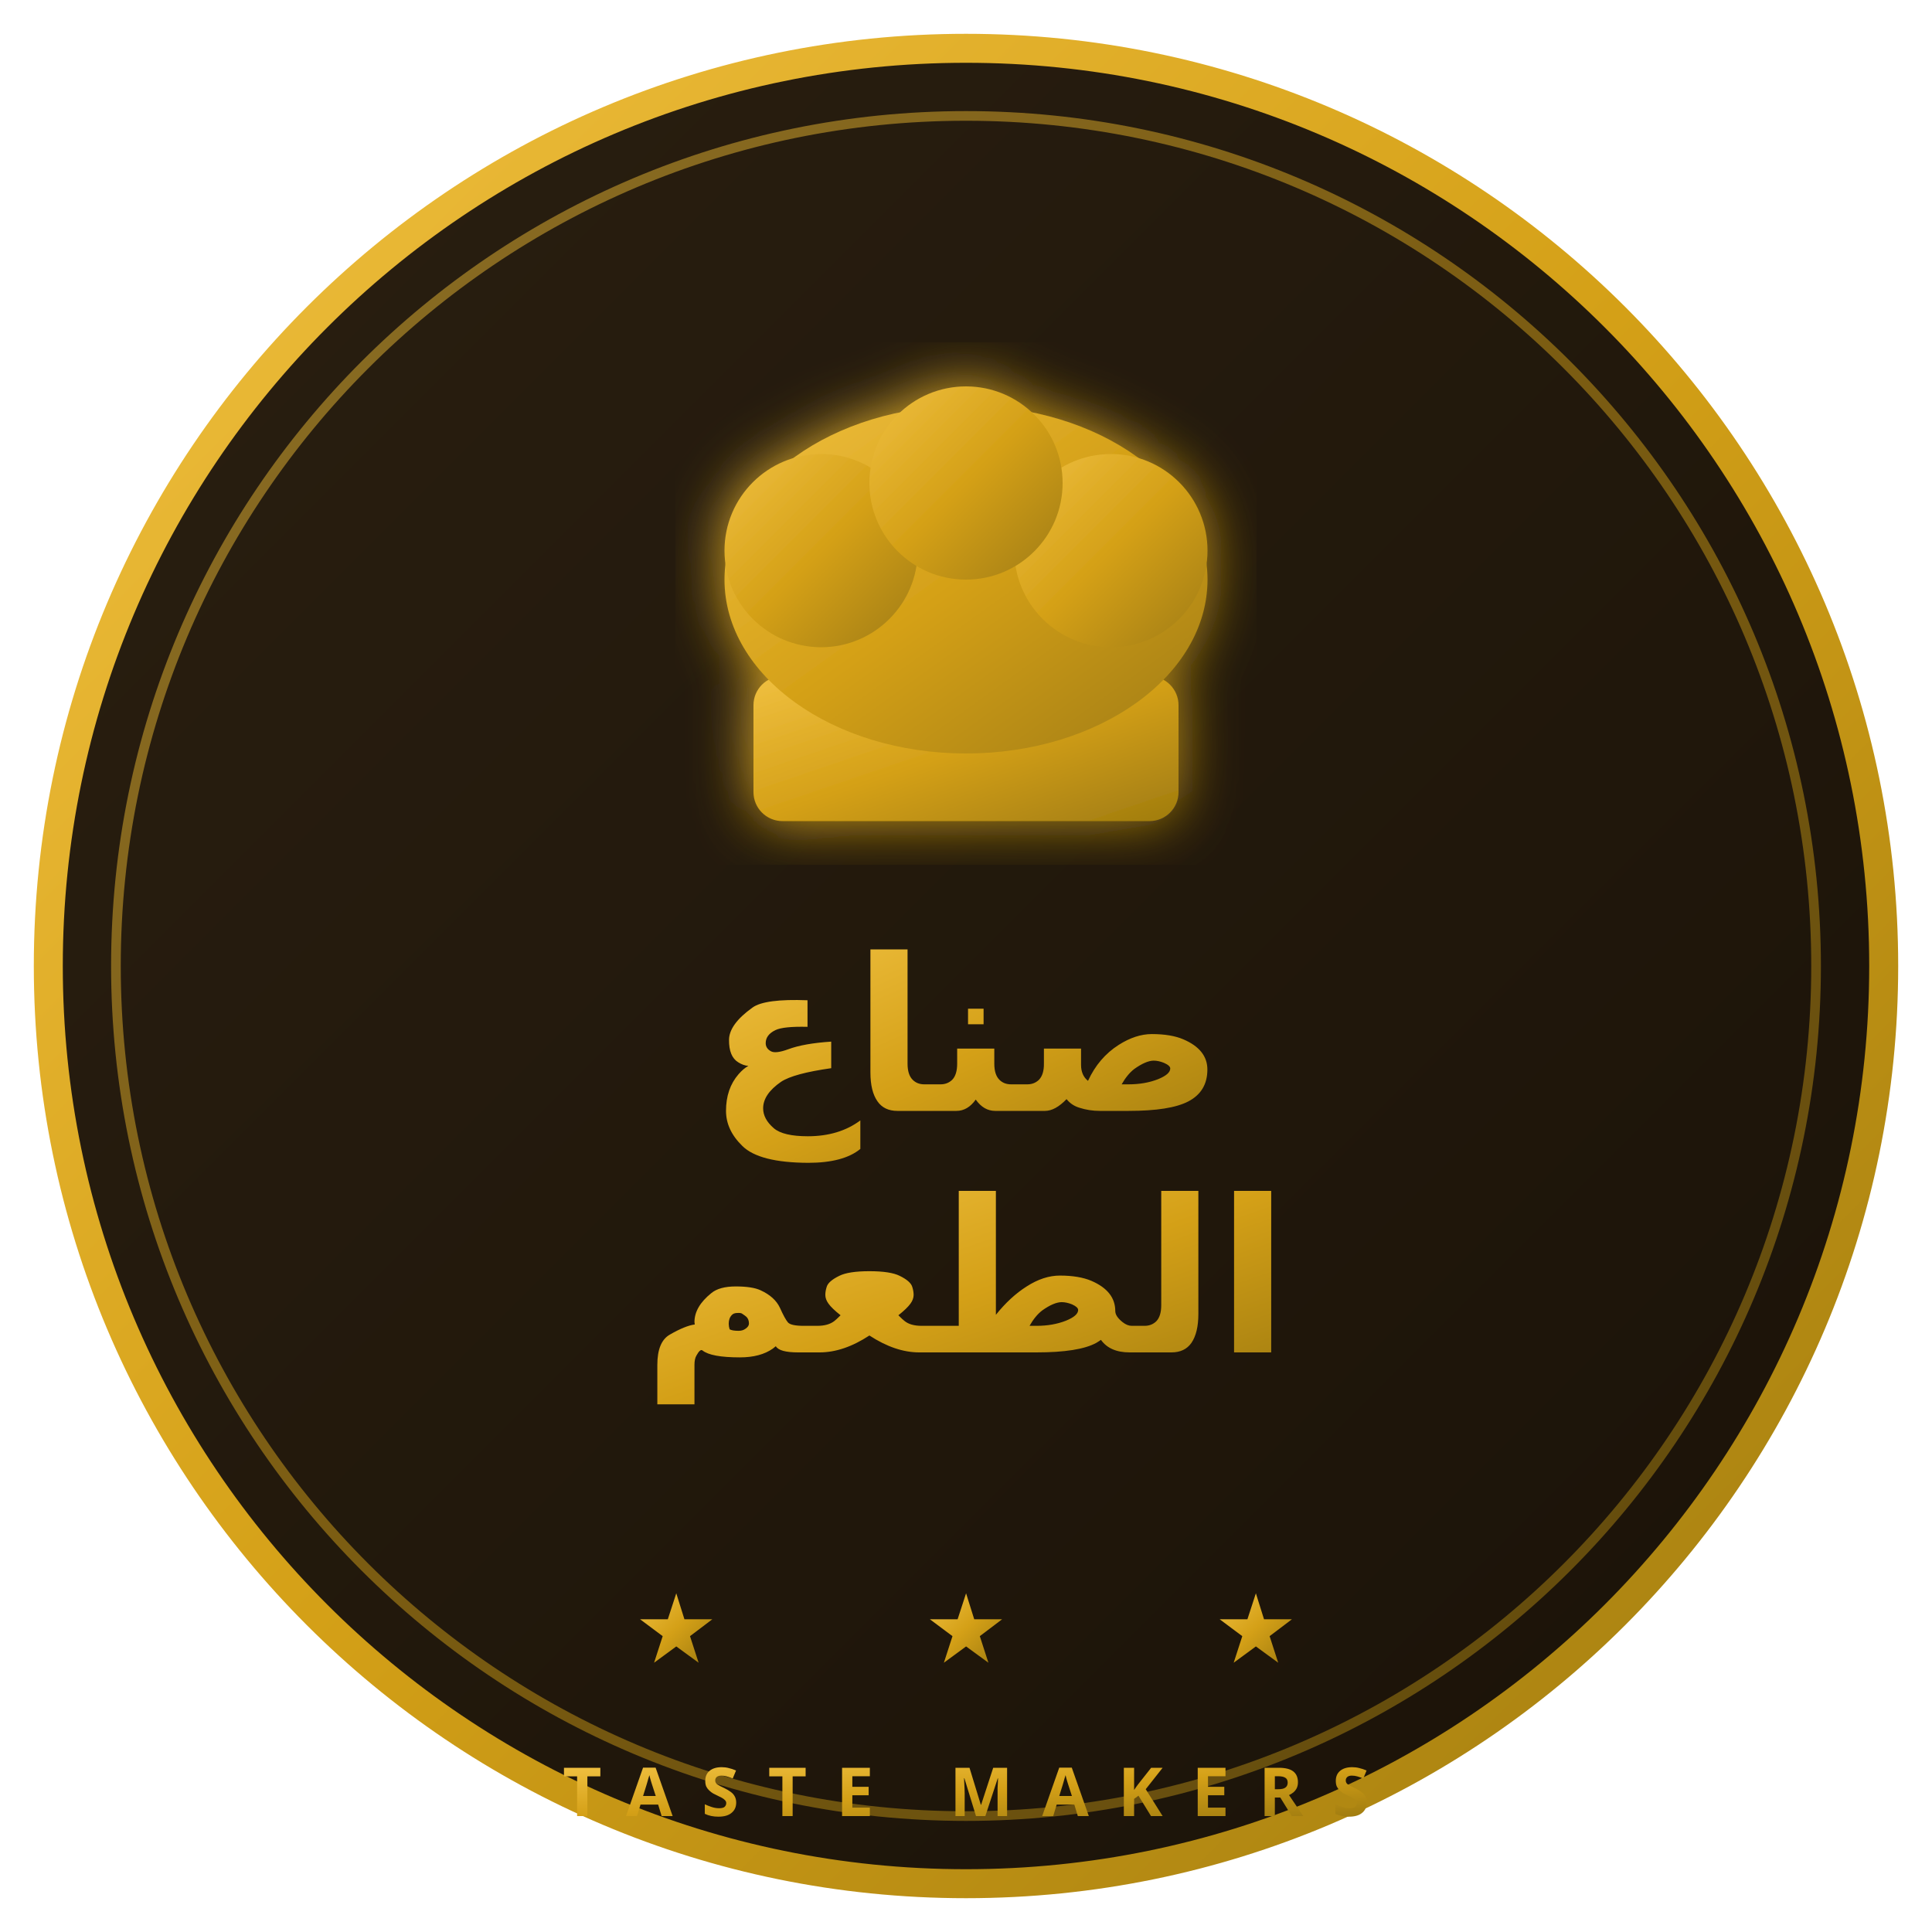
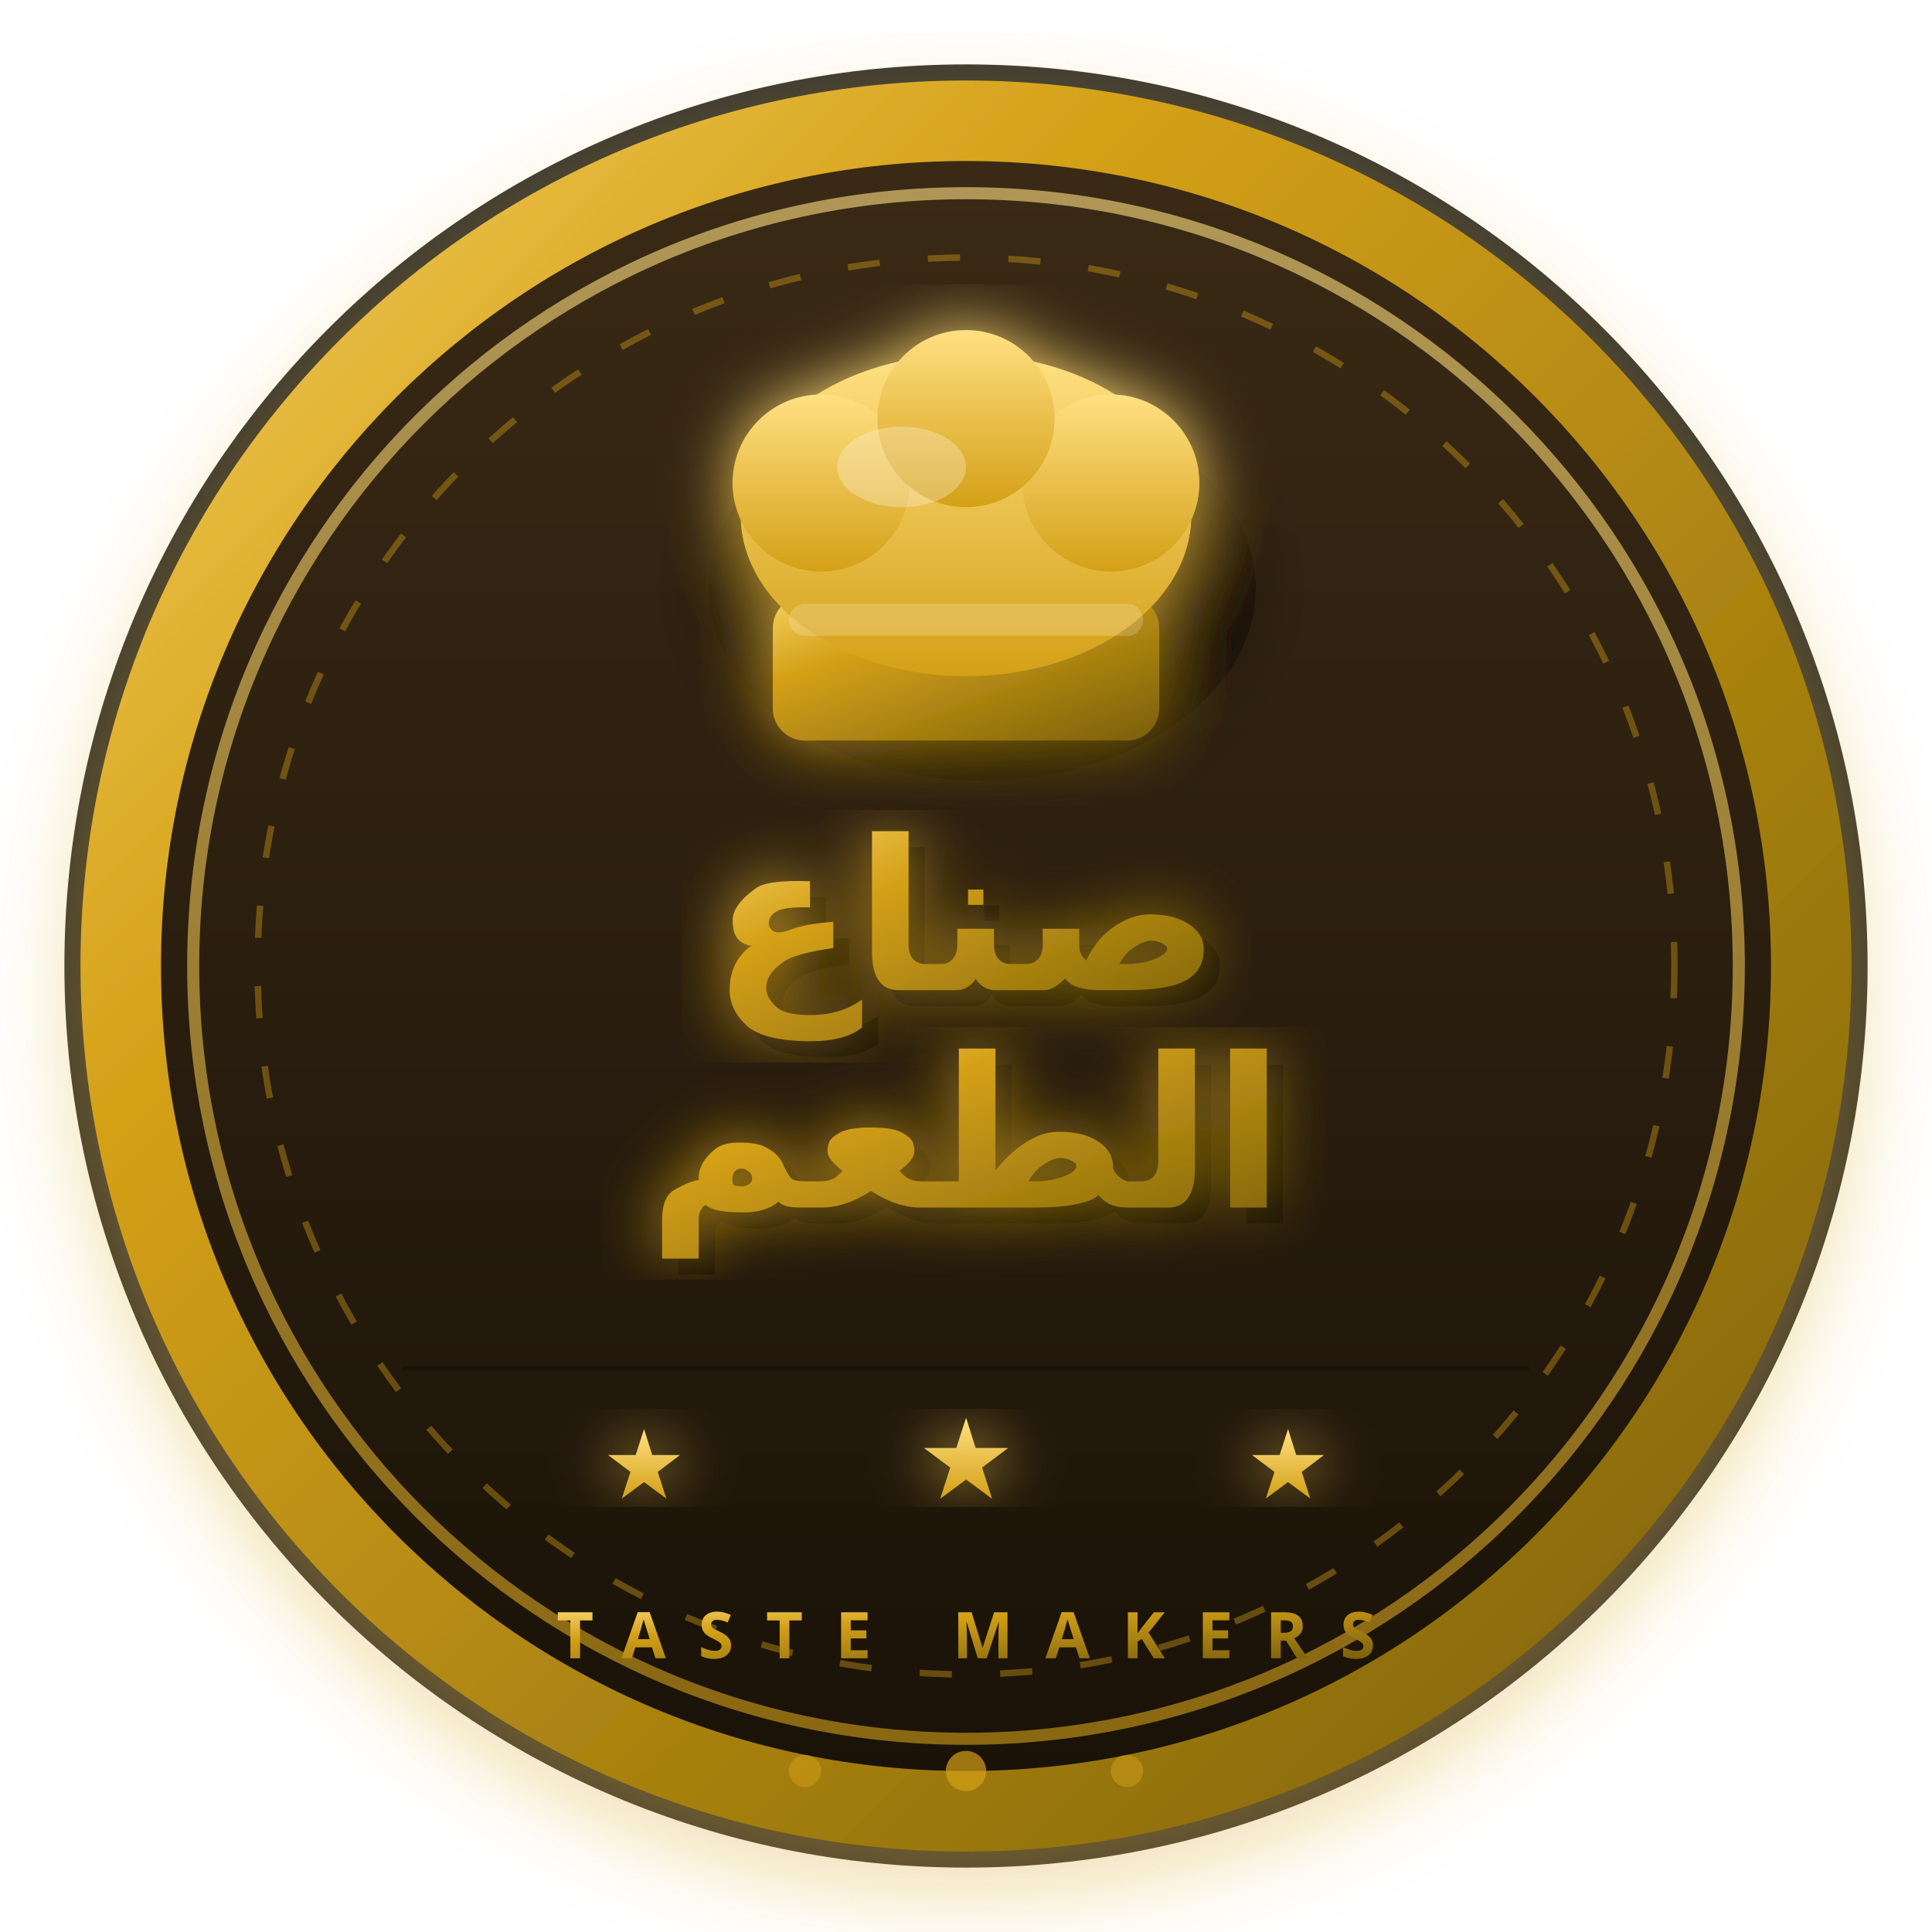
- <svg xmlns="http://www.w3.org/2000/svg" viewBox="0 0 200 200" width="200" height="200">
+ <svg xmlns="http://www.w3.org/2000/svg" viewBox="0 0 240 240" width="240" height="240">
  <defs>
-     <linearGradient id="gold" x1="0%" y1="0%" x2="100%" y2="100%">
-       <stop offset="0%" stop-color="#f0c040" />
-       <stop offset="50%" stop-color="#d4a017" />
-       <stop offset="100%" stop-color="#a07c10" />
+     <linearGradient id="gold3d" x1="0%" y1="0%" x2="100%" y2="100%">
+       <stop offset="0%" stop-color="#f5d061" />
+       <stop offset="30%" stop-color="#d4a017" />
+       <stop offset="70%" stop-color="#a07c10" />
+       <stop offset="100%" stop-color="#7a5e0c" />
    </linearGradient>
-     <linearGradient id="dark" x1="0%" y1="0%" x2="100%" y2="100%">
+     <linearGradient id="goldLight" x1="0%" y1="0%" x2="0%" y2="100%">
+       <stop offset="0%" stop-color="#ffe082" />
+       <stop offset="100%" stop-color="#d4a017" />
+     </linearGradient>
+     <linearGradient id="darkBg" x1="0%" y1="0%" x2="100%" y2="100%">
      <stop offset="0%" stop-color="#2a1f10" />
      <stop offset="100%" stop-color="#1a1208" />
    </linearGradient>
-     <filter id="glow">
-       <feGaussianBlur stdDeviation="3" result="blur" />
+     <linearGradient id="innerCircle" x1="0%" y1="0%" x2="0%" y2="100%">
+       <stop offset="0%" stop-color="#3a2a15" />
+       <stop offset="100%" stop-color="#1a1208" />
+     </linearGradient>
+     <filter id="dropShadow" x="-20%" y="-20%" width="140%" height="140%">
+       <feDropShadow dx="0" dy="4" stdDeviation="6" flood-color="#d4a017" flood-opacity="0.4" />
+     </filter>
+     <filter id="innerShadow">
+       <feGaussianBlur in="SourceAlpha" stdDeviation="3" />
+       <feOffset dx="0" dy="2" />
+       <feComposite in2="SourceAlpha" operator="arithmetic" k2="-1" k3="1" />
+       <feColorMatrix values="0 0 0 0 0  0 0 0 0 0  0 0 0 0 0  0 0 0 0.5 0" />
+       <feMerge>
+         <feMergeNode />
+         <feMergeNode in="SourceGraphic" />
+       </feMerge>
+     </filter>
+     <filter id="goldGlow">
+       <feGaussianBlur stdDeviation="4" result="blur" />
      <feMerge>
        <feMergeNode in="blur" />
        <feMergeNode in="SourceGraphic" />
      </feMerge>
    </filter>
  </defs>
-   <circle cx="100" cy="100" r="95" fill="url(#dark)" stroke="url(#gold)" stroke-width="3" />
-   <circle cx="100" cy="100" r="88" fill="none" stroke="url(#gold)" stroke-width="1" opacity="0.5" />
-   <g transform="translate(100, 65)" filter="url(#glow)">
-     <rect x="-22" y="5" width="44" height="15" rx="3" fill="url(#gold)" />
-     <ellipse cx="0" cy="-5" rx="25" ry="18" fill="url(#gold)" />
-     <circle cx="-15" cy="-8" r="10" fill="url(#gold)" />
-     <circle cx="15" cy="-8" r="10" fill="url(#gold)" />
-     <circle cx="0" cy="-15" r="10" fill="url(#gold)" />
+   <circle cx="120" cy="120" r="112" fill="#0a0804" opacity="0.8" />
+   <circle cx="120" cy="120" r="110" fill="url(#gold3d)" filter="url(#dropShadow)" />
+   <circle cx="120" cy="120" r="100" fill="url(#innerCircle)" />
+   <circle cx="120" cy="120" r="96" fill="none" stroke="url(#goldLight)" stroke-width="1.5" opacity="0.6" />
+   <circle cx="120" cy="120" r="88" fill="none" stroke="#d4a017" stroke-width="0.8" stroke-dasharray="4 6" opacity="0.4" />
+   <g transform="translate(120, 70)" filter="url(#goldGlow)">
+     <ellipse cx="2" cy="3" rx="34" ry="24" fill="#0a0804" opacity="0.3" />
+     <rect x="-24" y="4" width="48" height="18" rx="4" fill="url(#gold3d)" />
+     <ellipse cx="0" cy="-6" rx="28" ry="20" fill="url(#goldLight)" />
+     <circle cx="-18" cy="-10" r="11" fill="url(#goldLight)" />
+     <circle cx="18" cy="-10" r="11" fill="url(#goldLight)" />
+     <circle cx="0" cy="-18" r="11" fill="url(#goldLight)" />
+     <ellipse cx="-8" cy="-12" rx="8" ry="5" fill="#fff8ee" opacity="0.3" />
+     <rect x="-22" y="5" width="44" height="4" rx="2" fill="#fff8ee" opacity="0.2" />
  </g>
-   <text x="100" y="115" fill="url(#gold)" font-family="Cairo, sans-serif" font-size="22" font-weight="900" text-anchor="middle">صناع</text>
-   <text x="100" y="140" fill="url(#gold)" font-family="Cairo, sans-serif" font-size="22" font-weight="900" text-anchor="middle">الطعم</text>
-   <line x1="50" y1="155" x2="150" y2="155" stroke="url(#gold)" stroke-width="1.5" />
-   <text x="70" y="172" fill="url(#gold)" font-size="10" text-anchor="middle">★</text>
-   <text x="100" y="172" fill="url(#gold)" font-size="10" text-anchor="middle">★</text>
-   <text x="130" y="172" fill="url(#gold)" font-size="10" text-anchor="middle">★</text>
-   <text x="100" y="188" fill="url(#gold)" font-family="Poppins, sans-serif" font-size="7" font-weight="600" text-anchor="middle" letter-spacing="3">TASTE MAKERS</text>
+   <text x="122" y="125" fill="#0a0804" font-family="Cairo, sans-serif" font-size="26" font-weight="900" text-anchor="middle" opacity="0.5">صناع</text>
+   <text x="120" y="123" fill="url(#gold3d)" font-family="Cairo, sans-serif" font-size="26" font-weight="900" text-anchor="middle" filter="url(#goldGlow)">صناع</text>
+   <text x="122" y="152" fill="#0a0804" font-family="Cairo, sans-serif" font-size="26" font-weight="900" text-anchor="middle" opacity="0.5">الطعم</text>
+   <text x="120" y="150" fill="url(#gold3d)" font-family="Cairo, sans-serif" font-size="26" font-weight="900" text-anchor="middle" filter="url(#goldGlow)">الطعم</text>
+   <line x1="50" y1="168" x2="190" y2="168" stroke="url(#gold3d)" stroke-width="2" />
+   <line x1="50" y1="170" x2="190" y2="170" stroke="#0a0804" stroke-width="0.5" opacity="0.3" />
+   <g filter="url(#goldGlow)">
+     <text x="80" y="186" fill="url(#goldLight)" font-size="12" text-anchor="middle">★</text>
+     <text x="120" y="186" fill="url(#goldLight)" font-size="14" text-anchor="middle">★</text>
+     <text x="160" y="186" fill="url(#goldLight)" font-size="12" text-anchor="middle">★</text>
+   </g>
+   <text x="120" y="206" fill="url(#gold3d)" font-family="Poppins, sans-serif" font-size="8" font-weight="700" text-anchor="middle" letter-spacing="4">TASTE MAKERS</text>
+   <circle cx="100" cy="220" r="2" fill="#d4a017" opacity="0.5" />
+   <circle cx="120" cy="220" r="2.5" fill="#d4a017" opacity="0.7" />
+   <circle cx="140" cy="220" r="2" fill="#d4a017" opacity="0.5" />
</svg>
